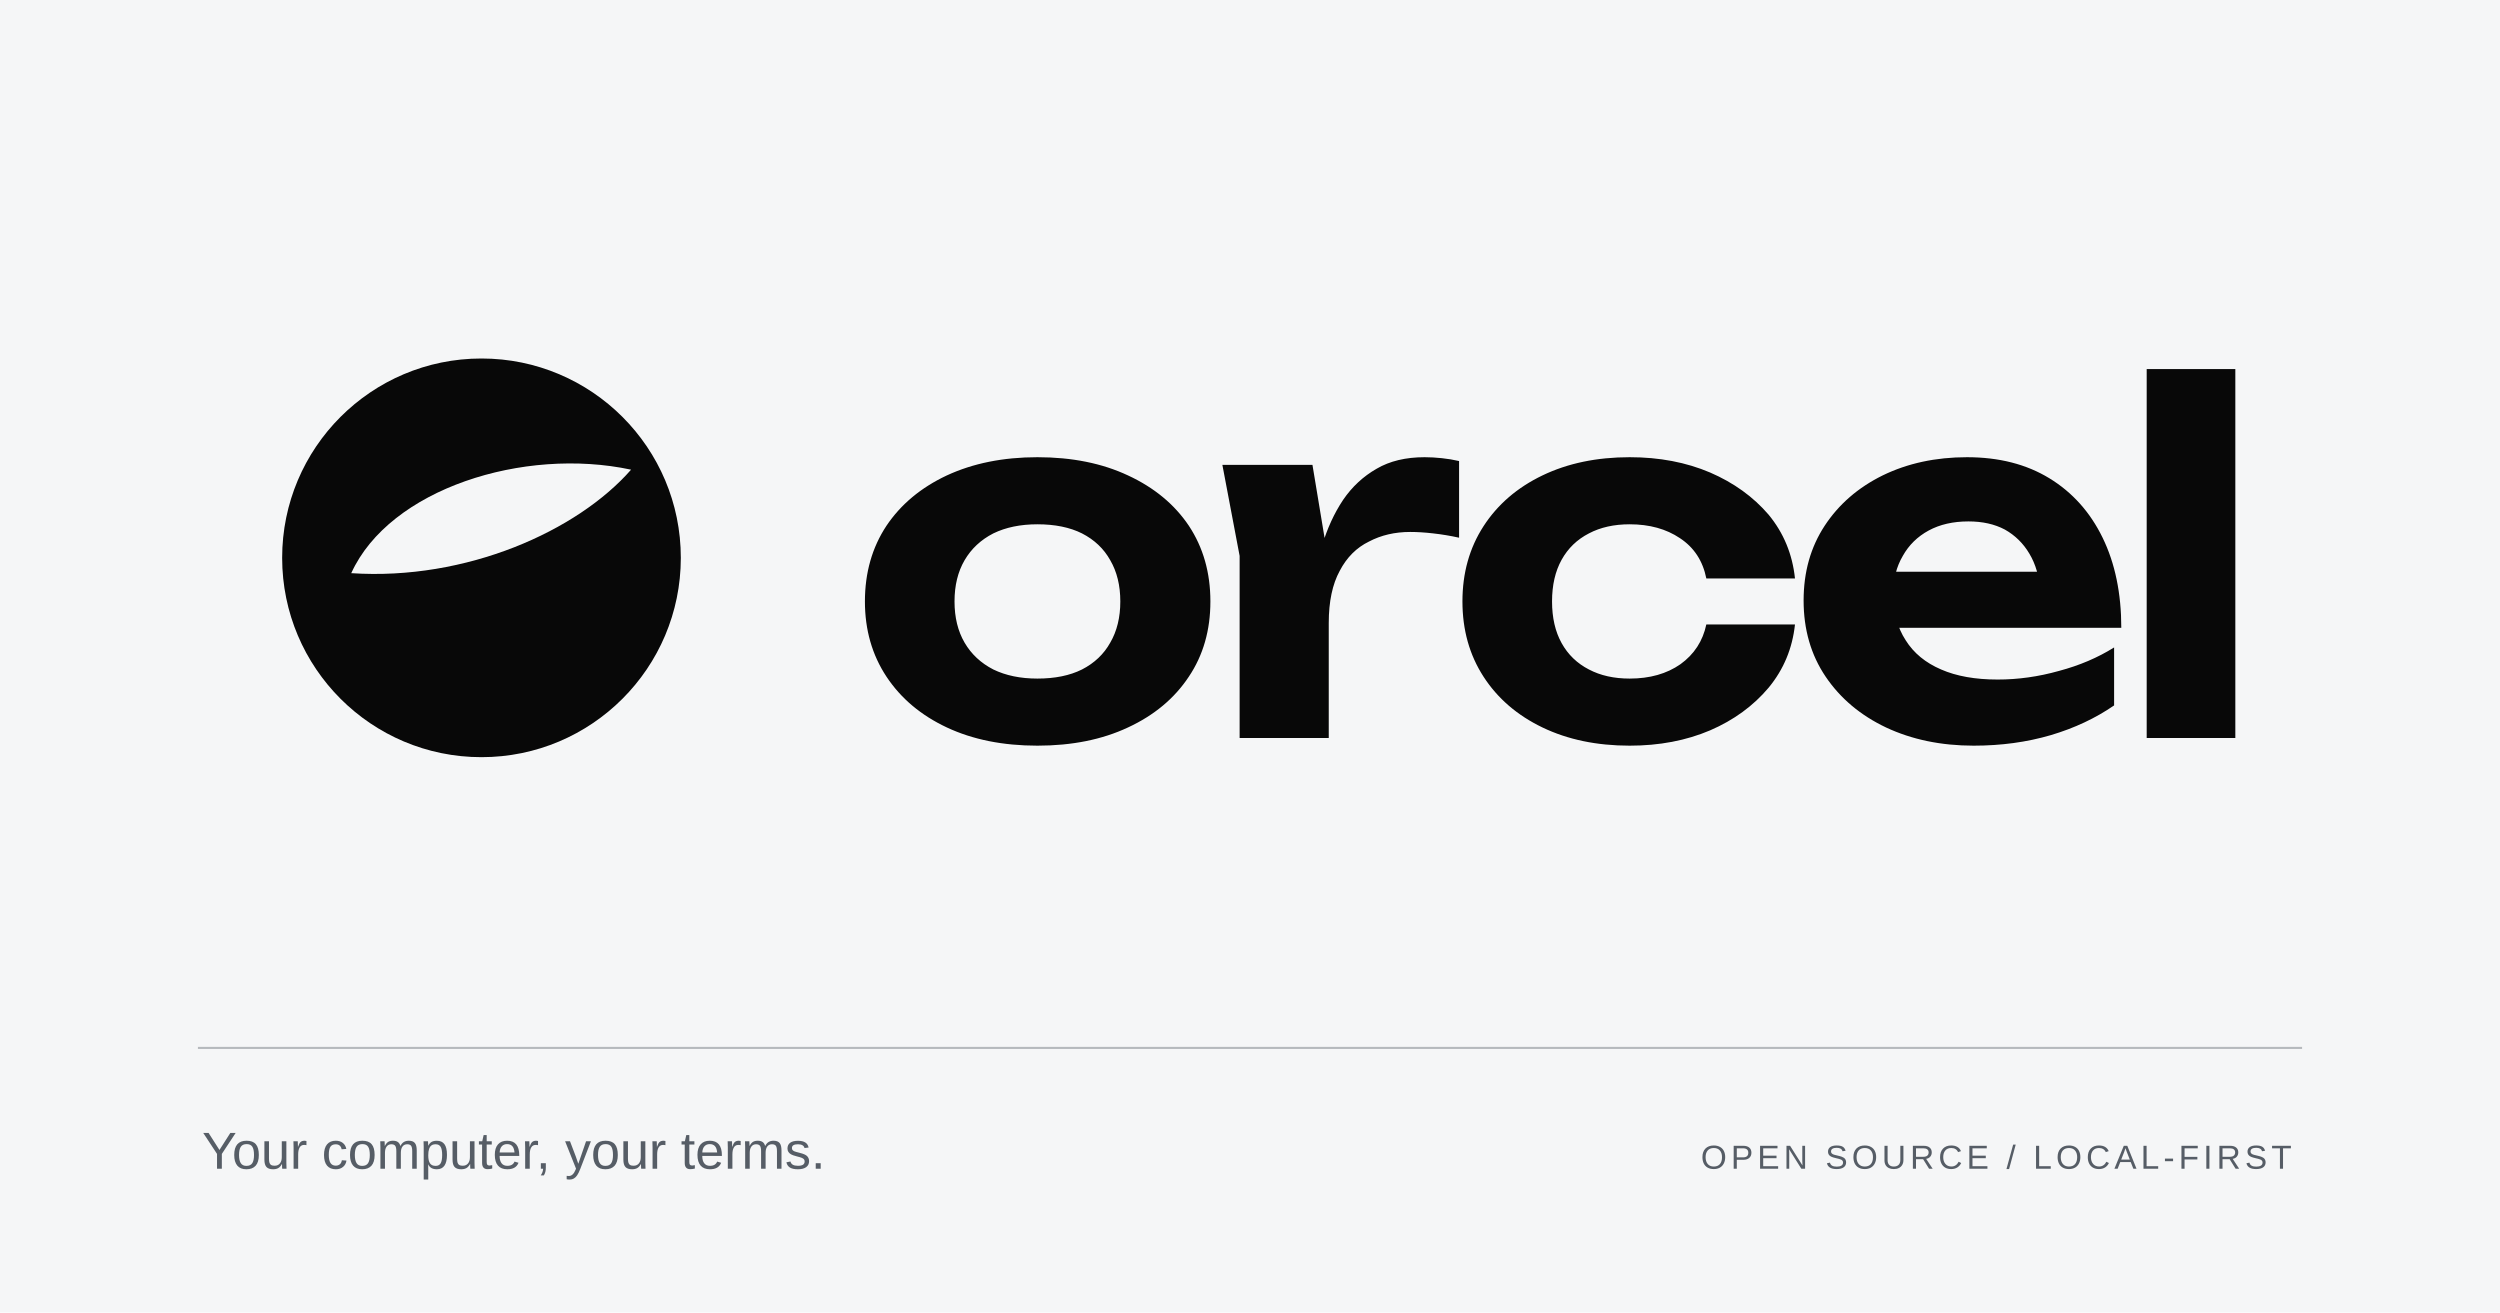
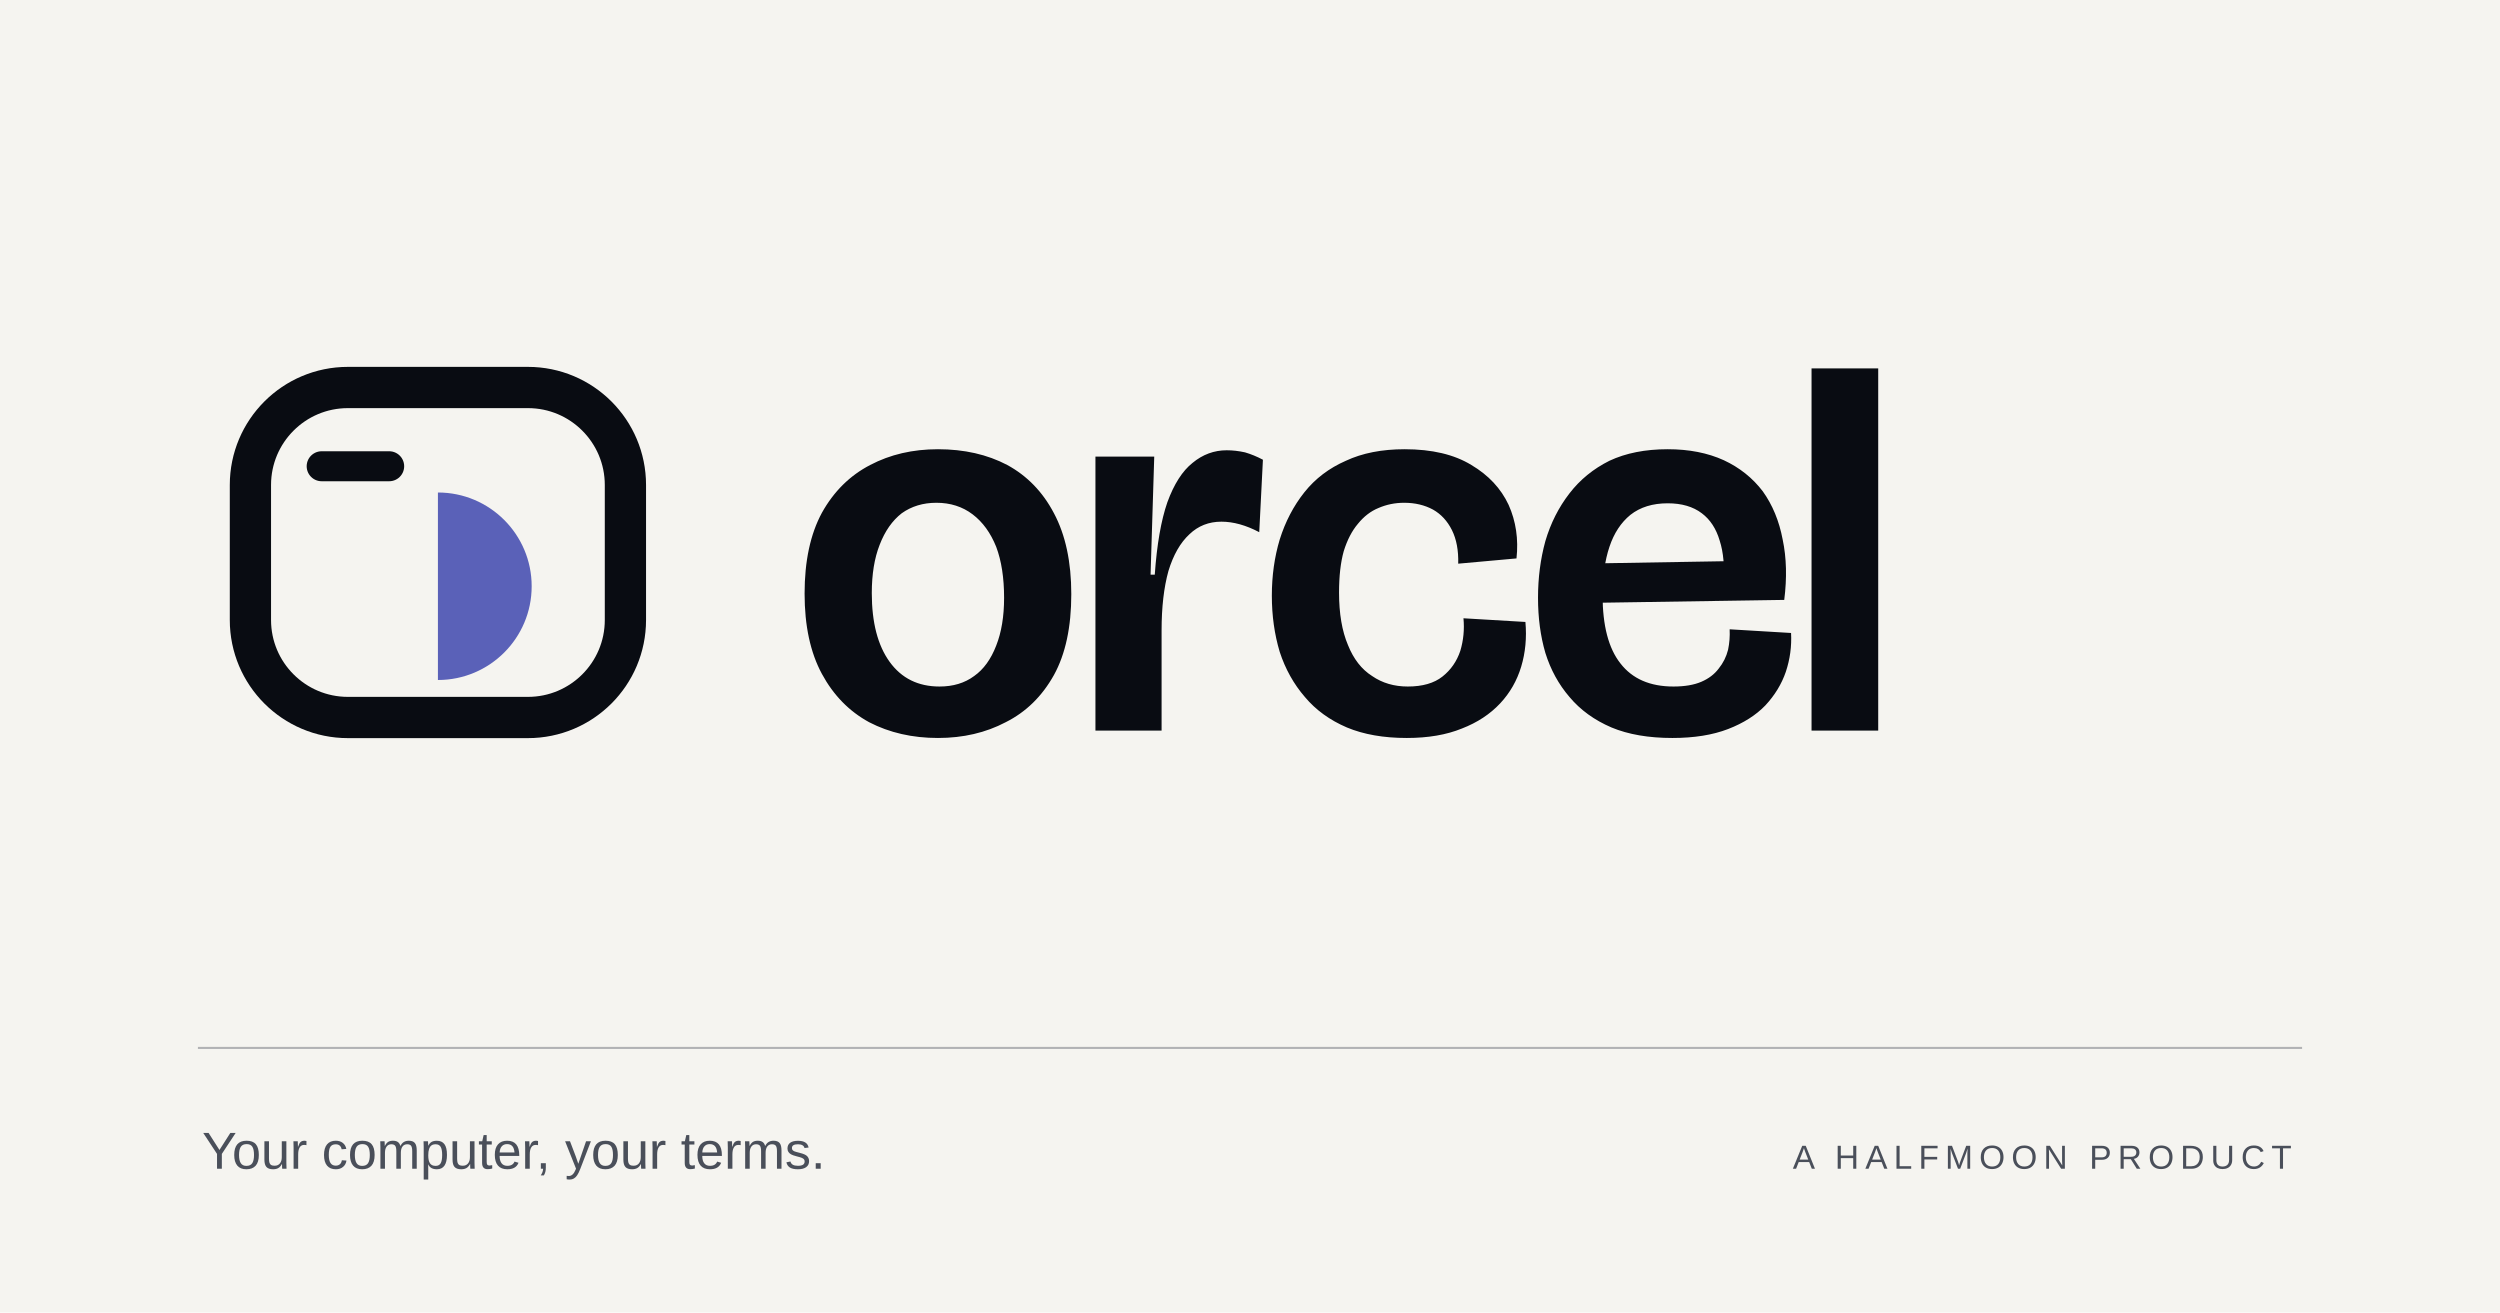
- <svg xmlns="http://www.w3.org/2000/svg" viewBox="0 0 1200 630" role="img" aria-label="Orcel Orca Eye social banner">
-   <rect width="1200" height="630" fill="#F5F6F7" />
-   <g transform="translate(95 150) scale(.92)">
-     <g transform="translate(20 0)">
-       <path class="orcel-orca-eye" fill-rule="evenodd" d="M128 24 A104 104 0 1 1 127.9 24 Z M60 136 C80 92 150 70 206 82 C178 114 120 140 60 136 Z" fill="#080808" />
+ <svg xmlns="http://www.w3.org/2000/svg" viewBox="0 0 1200 630" role="img" aria-label="Orcel social banner">
+   <rect width="1200" height="630" fill="#F5F4F0" />
+   <g transform="translate(95 150) scale(.9)">
+     <g>
+       <g class="orcel-night-window">
+         <rect x="28" y="40" width="200" height="176" rx="52" fill="none" stroke="#090C12" stroke-width="22" />
+         <path d="M66 82H102" stroke="#090C12" stroke-width="16" stroke-linecap="round" />
+         <path d="M128 96A50 50 0 0 1 128 196Z" fill="#5A61B8" />
+       </g>
    </g>
-     <g transform="translate(316 0)">
-       <path class="orcel-wordmark" transform="translate(24 222) scale(.25)" d="M392 16Q284 16 203 -22Q122 -60 77 -128Q32 -196 32 -285Q32 -375 77 -443Q122 -510 203 -548Q285 -586 392 -586Q500 -586 581 -548Q663 -510 708 -443Q753 -375 753 -285Q753 -195 708 -128Q663 -60 581 -22Q500 16 392 16ZM392 -124Q447 -124 485 -143Q524 -163 544 -199Q565 -235 565 -285Q565 -335 544 -371Q524 -407 485 -427Q447 -446 392 -446Q339 -446 300 -427Q261 -407 240 -371Q219 -335 219 -285Q219 -235 240 -199Q261 -163 300 -143Q339 -124 392 -124ZM778 -570H966L1000 -365V0H814V-380ZM1272 -578V-418Q1245 -424 1218 -427Q1192 -430 1170 -430Q1122 -430 1084 -410Q1045 -391 1023 -349Q1000 -307 1000 -240L963 -286Q970 -347 986 -401Q1002 -455 1030 -497Q1058 -538 1100 -562Q1141 -586 1200 -586Q1217 -586 1236 -584Q1255 -582 1272 -578ZM1973 -237Q1965 -162 1918 -105Q1870 -48 1796 -16Q1721 16 1628 16Q1525 16 1446 -22Q1367 -60 1323 -128Q1279 -196 1279 -285Q1279 -374 1323 -442Q1367 -510 1446 -548Q1525 -586 1628 -586Q1721 -586 1796 -554Q1870 -522 1918 -466Q1965 -409 1973 -333H1788Q1777 -388 1733 -417Q1690 -446 1628 -446Q1579 -446 1543 -427Q1506 -408 1486 -372Q1466 -336 1466 -285Q1466 -234 1486 -198Q1506 -162 1543 -143Q1579 -124 1628 -124Q1691 -124 1734 -154Q1777 -185 1788 -237ZM2346 16Q2244 16 2163 -22Q2083 -60 2037 -128Q1991 -196 1991 -287Q1991 -376 2035 -443Q2079 -510 2156 -548Q2234 -586 2332 -586Q2432 -586 2504 -542Q2576 -498 2615 -418Q2654 -338 2654 -230H2140V-347H2552L2485 -305Q2482 -352 2462 -385Q2443 -417 2411 -435Q2379 -452 2335 -452Q2287 -452 2252 -433Q2217 -414 2198 -380Q2178 -346 2178 -301Q2178 -244 2204 -204Q2229 -164 2278 -143Q2326 -122 2396 -122Q2460 -122 2524 -140Q2588 -157 2639 -189V-68Q2581 -28 2507 -6Q2432 16 2346 16ZM2707 -770H2892V0H2707Z" fill="#080808" />
+     <g transform="translate(300 0)">
+       <path class="orcel-wordmark" transform="translate(16 223) scale(.28)" d="M281 14Q208 14 150 -16Q93 -47 60 -108Q27 -169 27 -261Q27 -354 60 -415Q94 -476 152 -506Q209 -536 281 -536Q356 -536 413 -506Q470 -475 502 -414Q535 -352 535 -260Q535 -166 502 -106Q468 -45 410 -16Q353 14 281 14ZM284 -84Q323 -84 350 -104Q377 -123 392 -162Q407 -200 407 -253Q407 -310 392 -350Q376 -390 347 -412Q318 -434 278 -434Q240 -434 212 -414Q185 -393 170 -354Q155 -316 155 -262Q155 -178 189 -131Q223 -84 284 -84ZM581 0V-266V-522H693L686 -297H694Q700 -383 718 -435Q737 -487 766 -510Q795 -534 831 -534Q848 -534 866 -530Q883 -525 900 -516L893 -378Q874 -388 856 -393Q838 -398 821 -398Q785 -398 760 -374Q734 -350 720 -304Q707 -257 707 -191V0ZM1174 14Q1108 14 1060 -6Q1011 -27 980 -64Q948 -101 932 -150Q917 -200 917 -257Q917 -314 932 -364Q948 -415 979 -454Q1010 -493 1058 -514Q1105 -536 1170 -536Q1248 -536 1297 -506Q1346 -477 1368 -430Q1389 -383 1383 -328L1272 -318Q1273 -356 1260 -382Q1247 -408 1224 -421Q1200 -434 1169 -434Q1143 -434 1120 -424Q1098 -415 1081 -394Q1064 -374 1054 -342Q1045 -310 1045 -263Q1045 -203 1062 -163Q1078 -123 1108 -104Q1137 -84 1176 -84Q1218 -84 1242 -103Q1266 -122 1276 -152Q1285 -182 1282 -214L1400 -207Q1404 -162 1392 -122Q1380 -82 1352 -52Q1323 -21 1279 -4Q1235 14 1174 14ZM1680 14Q1612 14 1564 -6Q1515 -27 1484 -64Q1453 -100 1438 -148Q1424 -196 1424 -253Q1424 -310 1438 -361Q1453 -412 1484 -452Q1514 -491 1560 -514Q1607 -536 1671 -536Q1732 -536 1778 -515Q1823 -494 1852 -456Q1880 -417 1890 -364Q1901 -312 1893 -249L1503 -243V-318L1798 -323L1777 -280Q1781 -328 1770 -362Q1760 -396 1736 -414Q1711 -433 1671 -433Q1628 -433 1600 -411Q1573 -389 1560 -350Q1547 -311 1547 -258Q1547 -171 1581 -128Q1615 -84 1682 -84Q1714 -84 1735 -93Q1756 -102 1768 -118Q1781 -134 1786 -154Q1790 -173 1789 -193L1906 -186Q1908 -148 1896 -112Q1884 -77 1857 -48Q1830 -20 1786 -3Q1742 14 1680 14ZM1945 0V-690H2072V0Z" fill="#090C12" />
    </g>
  </g>
-   <path d="M95 503 H1105" stroke="#565D66" stroke-width="1" opacity=".4" />
-   <text x="97" y="561" font-family="Arial,sans-serif" font-size="25" fill="#565D66">Your computer, your terms.</text>
-   <text x="1100" y="561" text-anchor="end" font-family="Arial,sans-serif" font-size="16" letter-spacing="2" fill="#565D66">OPEN SOURCE / LOCAL-FIRST</text>
+   <path d="M95 503 H1105" stroke="#4A4F5A" stroke-width="1" opacity=".4" />
+   <text x="97" y="561" font-family="Geist,Arial,sans-serif" font-size="25" fill="#4A4F5A">Your computer, your terms.</text>
+   <text x="1100" y="561" text-anchor="end" font-family="Geist,Arial,sans-serif" font-size="16" letter-spacing="3" fill="#4A4F5A">A HALFMOON PRODUCT</text>
</svg>
